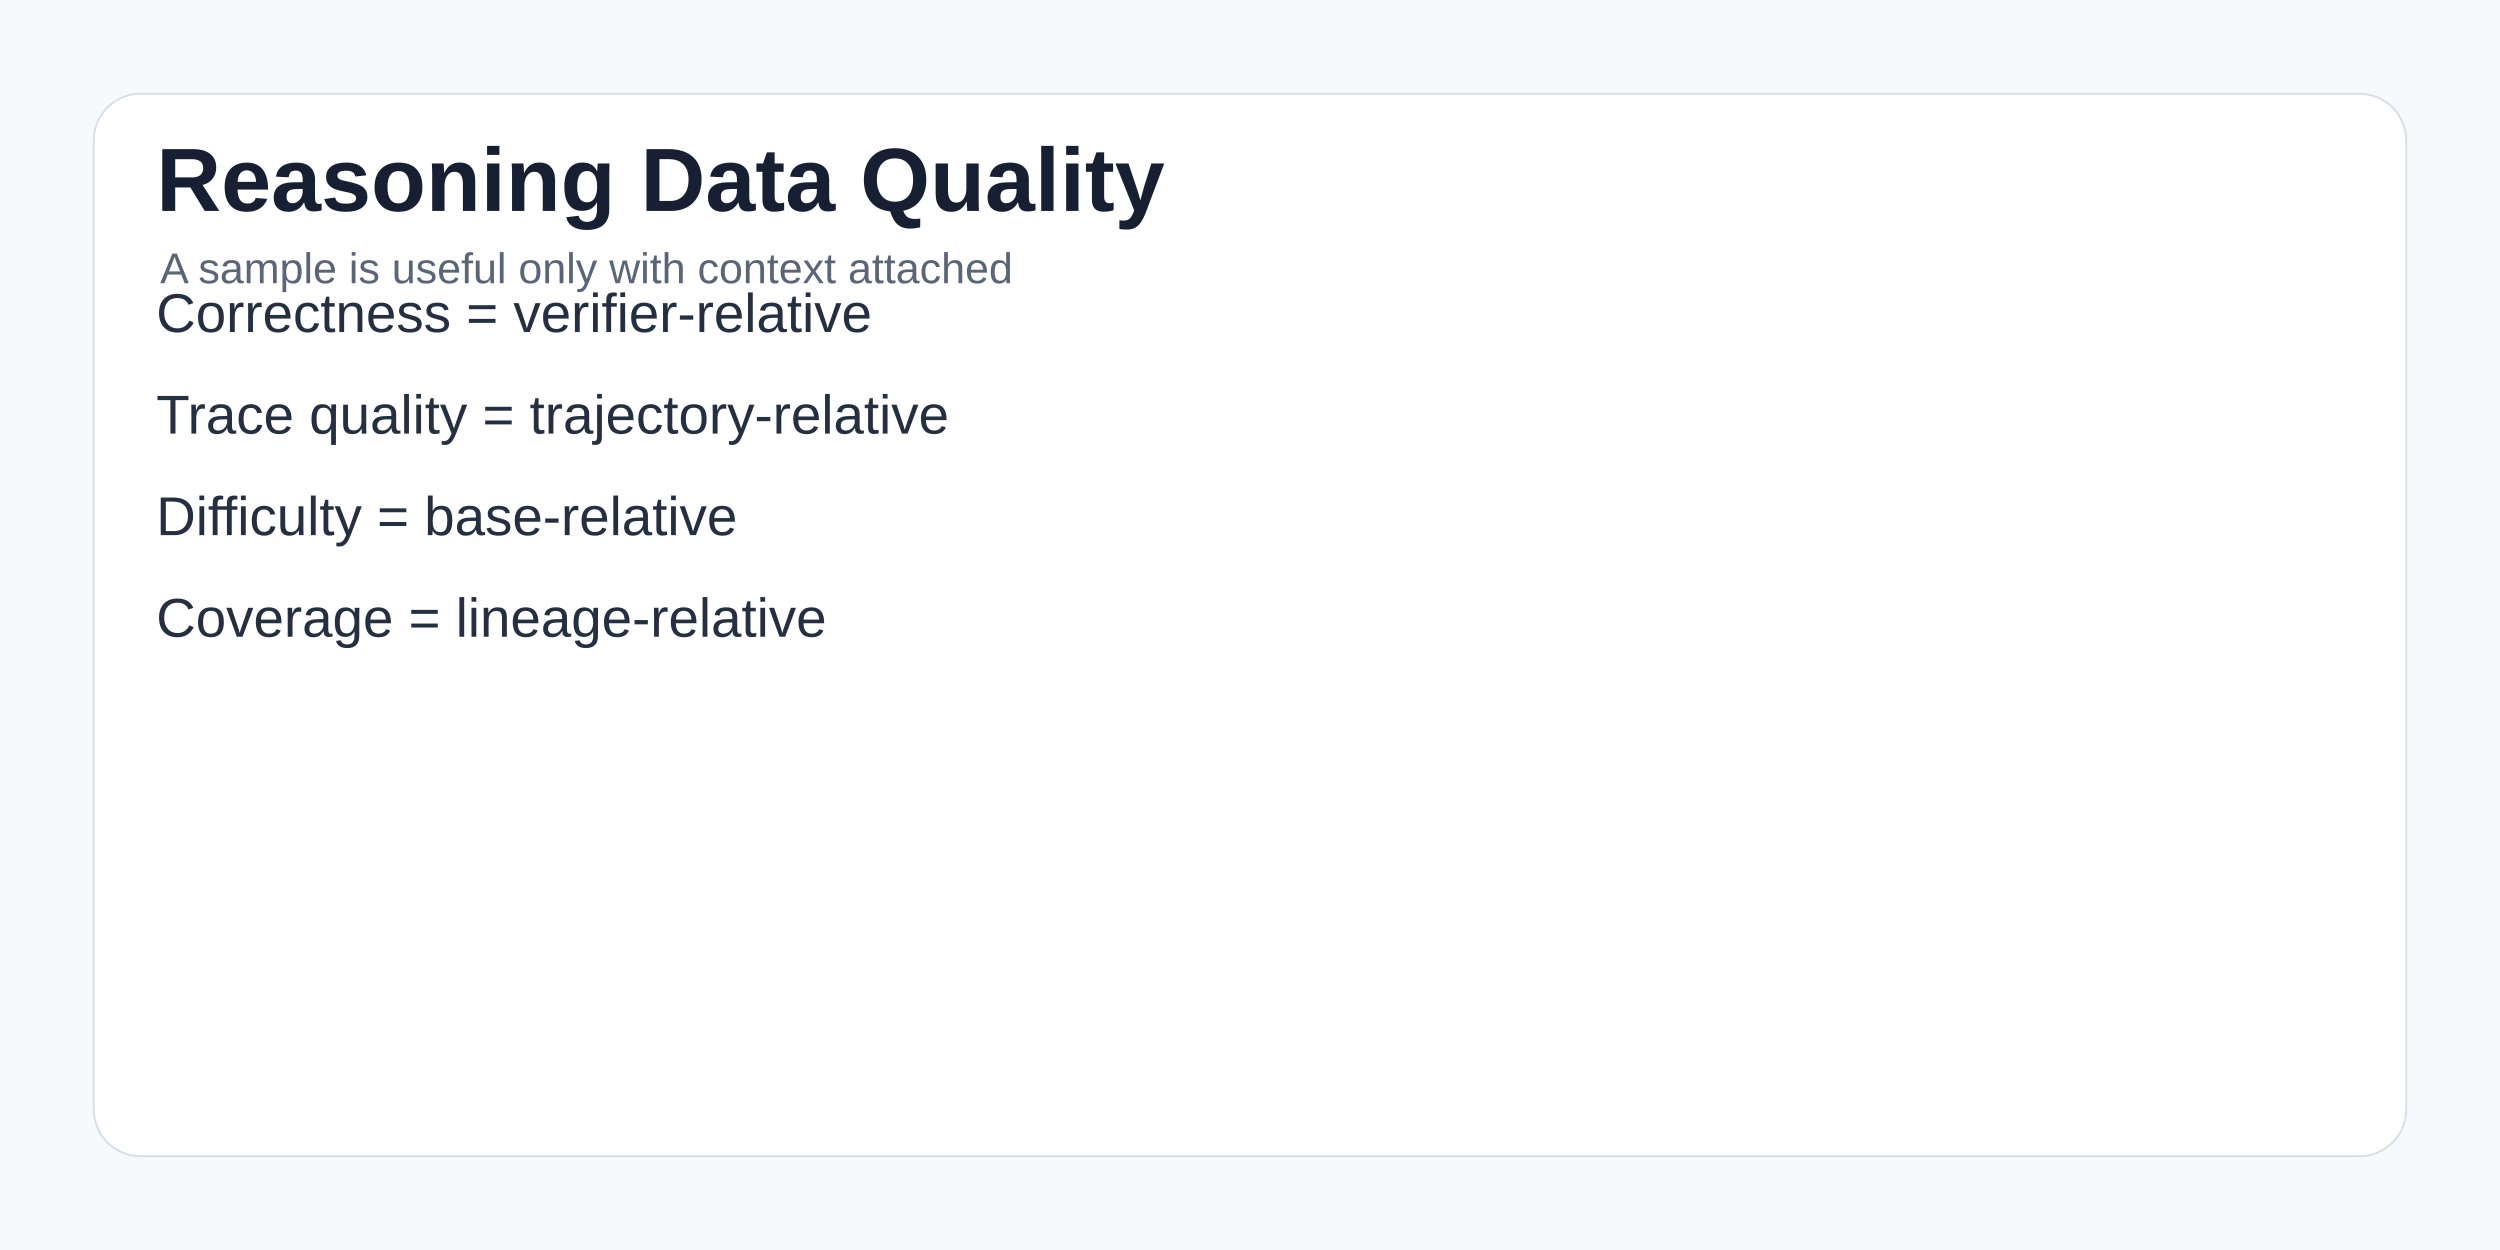
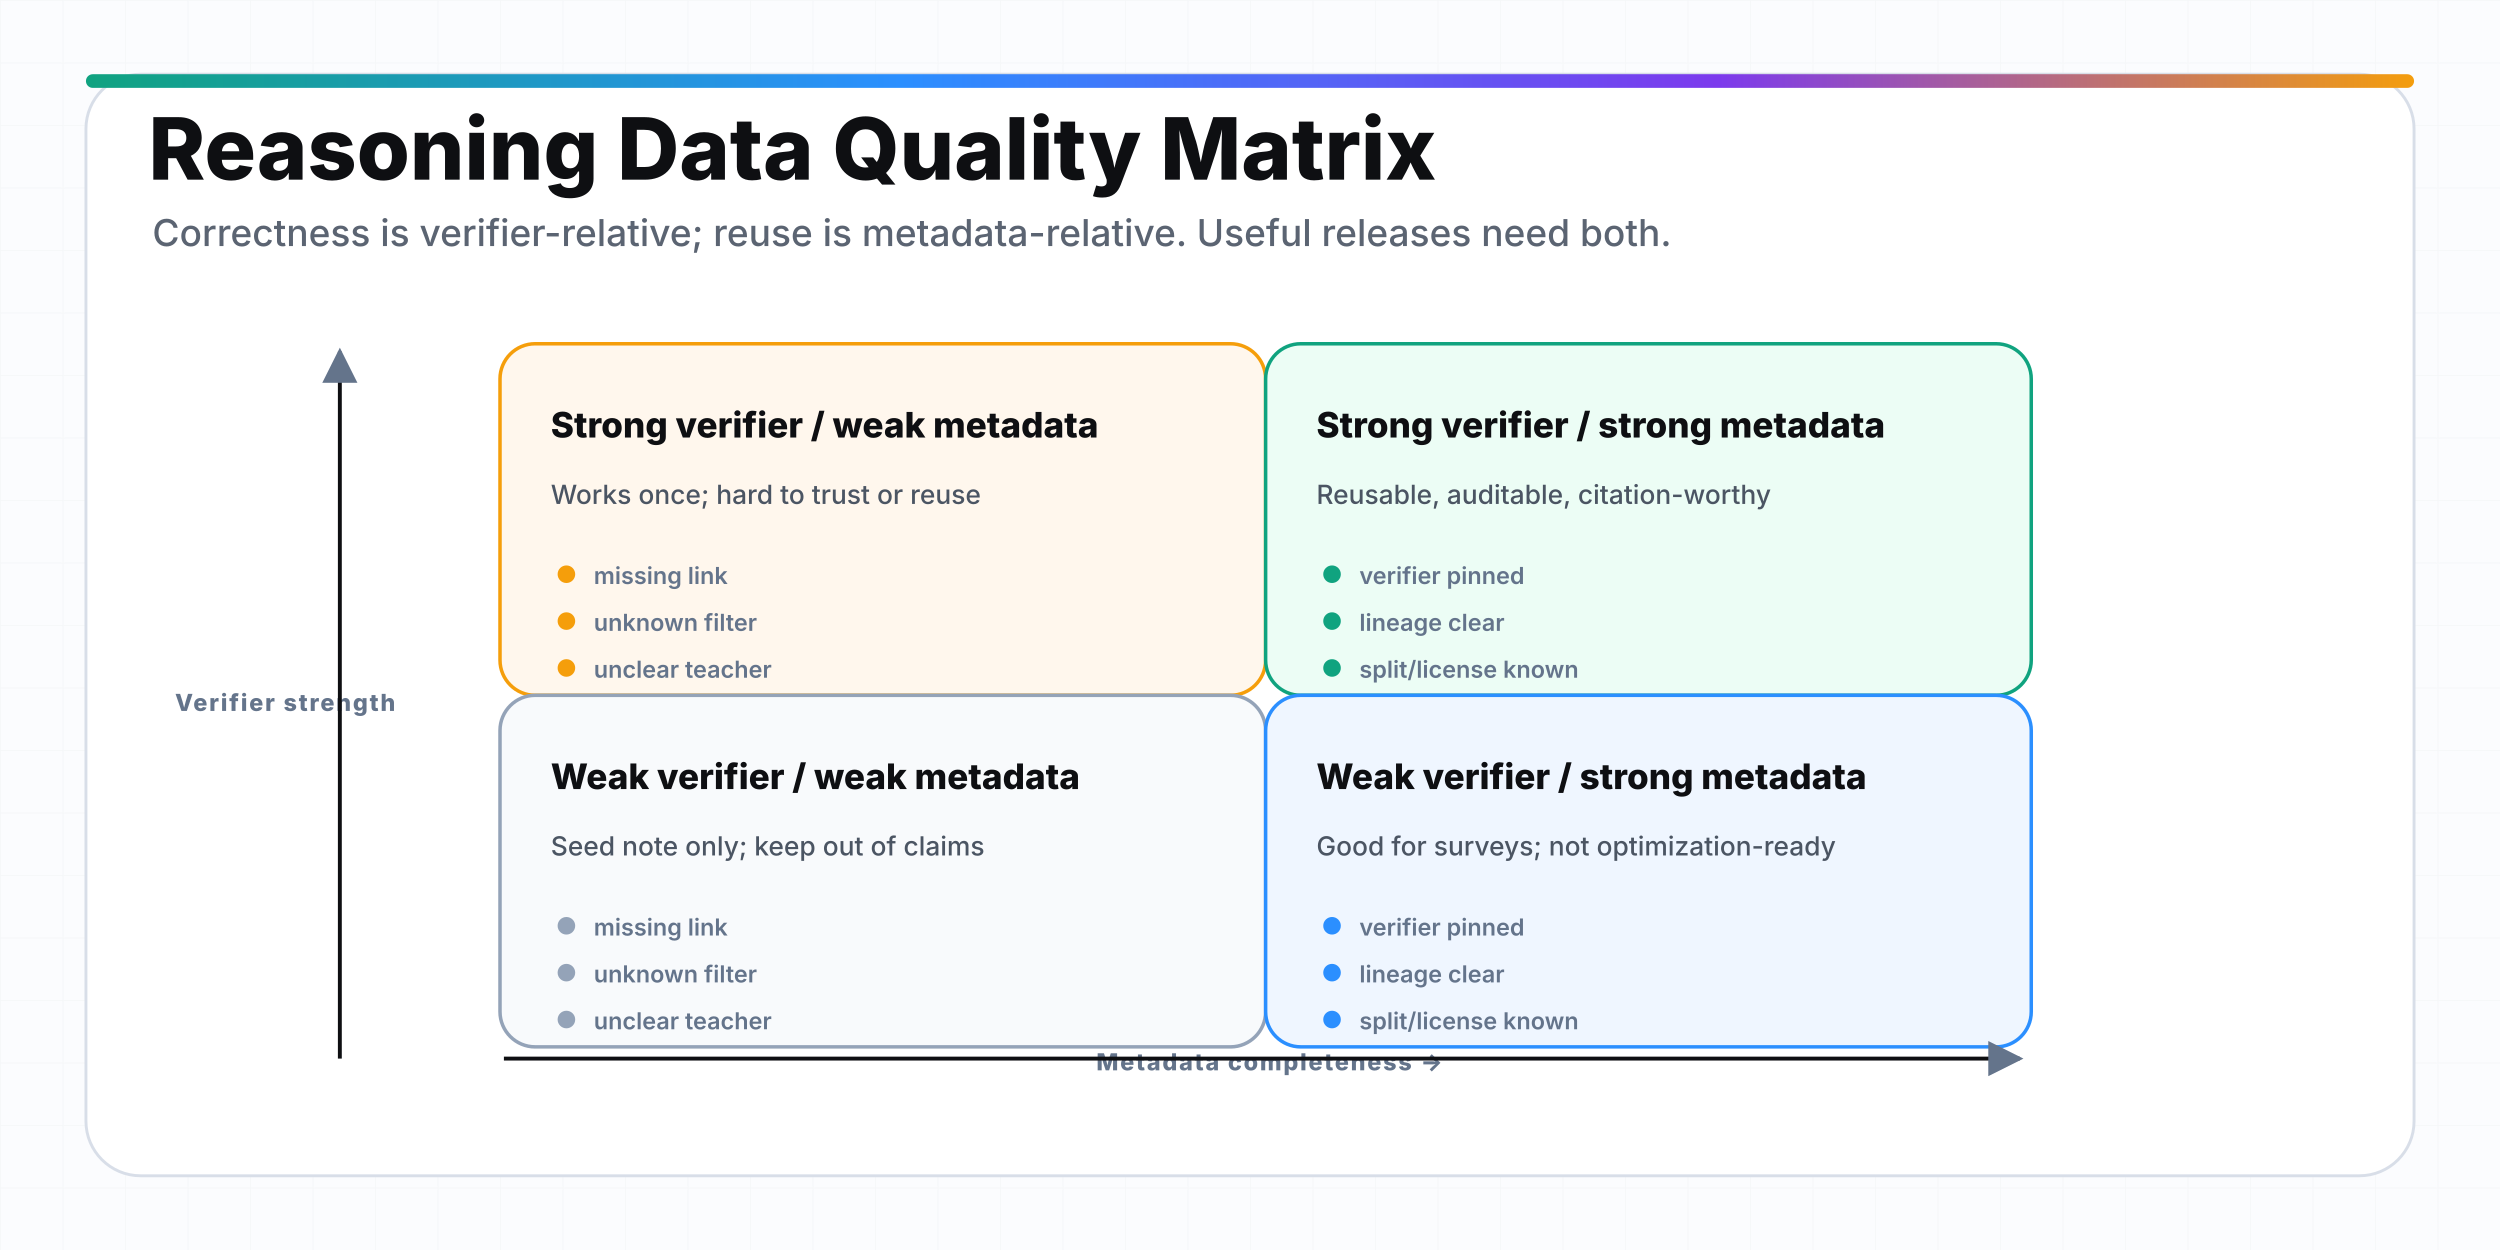
- <svg xmlns="http://www.w3.org/2000/svg" width="1280" height="640" viewBox="0 0 1280 640">
-   <rect width="1280" height="640" fill="#f7fafc" />
-   <rect x="48" y="48" width="1184" height="544" rx="24" fill="#fff" stroke="#d7dee8" />
-   <text x="80" y="108" font-family="Arial" font-size="46" font-weight="700" fill="#172033">Reasoning Data Quality</text>
-   <text x="82" y="145" font-family="Arial" font-size="22" fill="#5a6678">A sample is useful only with context attached</text>
-   <text x="80" y="170" font-family="Arial" font-size="28" fill="#243042">Correctness = verifier-relative</text>
-   <text x="80" y="222" font-family="Arial" font-size="28" fill="#243042">Trace quality = trajectory-relative</text>
-   <text x="80" y="274" font-family="Arial" font-size="28" fill="#243042">Difficulty = base-relative</text>
-   <text x="80" y="326" font-family="Arial" font-size="28" fill="#243042">Coverage = lineage-relative</text>
+ <svg xmlns="http://www.w3.org/2000/svg" width="1280" height="640" viewBox="0 0 1280 640" role="img" aria-labelledby="title desc">
+   <defs>
+     <pattern id="grid" width="32" height="32" patternUnits="userSpaceOnUse">
+       <path d="M 32 0 L 0 0 0 32" fill="none" stroke="#e5e7eb" stroke-width="0.7" opacity="0.55" />
+     </pattern>
+     <linearGradient id="accent" x1="0" y1="0" x2="1" y2="0">
+       <stop offset="0" stop-color="#10a37f" />
+       <stop offset="0.35" stop-color="#2b8fff" />
+       <stop offset="0.7" stop-color="#7c3aed" />
+       <stop offset="1" stop-color="#f59e0b" />
+     </linearGradient>
+     <marker id="arrow" markerWidth="11" markerHeight="11" refX="9" refY="5.5" orient="auto" markerUnits="strokeWidth">
+       <path d="M1,1 L10,5.5 L1,10 Z" fill="#64748b" />
+     </marker>
+     <style>
+       .bg{fill:#fbfcfe;} .grid{fill:url(#grid);opacity:0.55;}
+       .panel{fill:#ffffff;stroke:#d8dee8;stroke-width:1.5;}
+       .title{font:800 44px Inter,Arial,sans-serif;fill:#0e0f12;letter-spacing:0;}
+       .subtitle{font:500 19px Inter,Arial,sans-serif;fill:#5b6472;letter-spacing:0;}
+       .eyebrow{font:800 12px Inter,Arial,sans-serif;fill:#64748b;letter-spacing:0.9px;text-transform:uppercase;}
+       .h{font:800 18px Inter,Arial,sans-serif;fill:#0e0f12;letter-spacing:0;}
+       .h-dark{font:800 18px Inter,Arial,sans-serif;fill:#f8fafc;letter-spacing:0;}
+       .body{font:500 13.5px Inter,Arial,sans-serif;fill:#4b5563;letter-spacing:0;}
+       .small{font:600 12px Inter,Arial,sans-serif;fill:#64748b;letter-spacing:0;}
+       .mono{font:700 13px "IBM Plex Mono",Menlo,monospace;fill:#334155;letter-spacing:0;}
+       .metric{font:900 30px Inter,Arial,sans-serif;fill:#0e0f12;letter-spacing:0;}
+       .chip{font:800 12px Inter,Arial,sans-serif;fill:#111827;letter-spacing:0;}
+       .chip-dark{font:800 12px Inter,Arial,sans-serif;fill:#f8fafc;letter-spacing:0;}
+       .arrow{stroke:#64748b;stroke-width:2.4;fill:none;stroke-linecap:round;stroke-linejoin:round;marker-end:url(#arrow);}
+       .soft-arrow{stroke:#94a3b8;stroke-width:1.7;fill:none;stroke-linecap:round;stroke-linejoin:round;marker-end:url(#arrow);opacity:0.85;}
+     </style>
+   </defs>
+   <rect class="bg" width="1280" height="640" />
+   <rect class="grid" width="1280" height="640" />
+   <rect class="panel" x="44" y="38" width="1192" height="564" rx="28" />
+   <rect x="44" y="38" width="1192" height="7" rx="3.5" fill="url(#accent)" />
+   <text class="title" x="76" y="92">Reasoning Data Quality Matrix</text>
+   <text class="subtitle" x="78" y="126">Correctness is verifier-relative; reuse is metadata-relative. Useful releases need both.</text>
+   <rect x="256" y="176" width="392" height="180" rx="18" fill="#fff7ed" stroke="#f59e0b" stroke-width="1.8" />
+   <text class="h" x="282" y="224">Strong verifier / weak metadata</text>
+   <text class="body" x="282" y="258">Works once; hard to trust or reuse</text>
+   <circle cx="290" cy="294" r="4.5" fill="#f59e0b" />
+   <text class="small" x="304" y="299">missing link</text>
+   <circle cx="290" cy="318" r="4.5" fill="#f59e0b" />
+   <text class="small" x="304" y="323">unknown filter</text>
+   <circle cx="290" cy="342" r="4.5" fill="#f59e0b" />
+   <text class="small" x="304" y="347">unclear teacher</text>
+   <rect x="648" y="176" width="392" height="180" rx="18" fill="#ecfdf5" stroke="#10a37f" stroke-width="1.8" />
+   <text class="h" x="674" y="224">Strong verifier / strong metadata</text>
+   <text class="body" x="674" y="258">Reusable, auditable, citation-worthy</text>
+   <circle cx="682" cy="294" r="4.5" fill="#10a37f" />
+   <text class="small" x="696" y="299">verifier pinned</text>
+   <circle cx="682" cy="318" r="4.5" fill="#10a37f" />
+   <text class="small" x="696" y="323">lineage clear</text>
+   <circle cx="682" cy="342" r="4.5" fill="#10a37f" />
+   <text class="small" x="696" y="347">split/license known</text>
+   <rect x="256" y="356" width="392" height="180" rx="18" fill="#f8fafc" stroke="#94a3b8" stroke-width="1.8" />
+   <text class="h" x="282" y="404">Weak verifier / weak metadata</text>
+   <text class="body" x="282" y="438">Seed note only; keep out of claims</text>
+   <circle cx="290" cy="474" r="4.5" fill="#94a3b8" />
+   <text class="small" x="304" y="479">missing link</text>
+   <circle cx="290" cy="498" r="4.5" fill="#94a3b8" />
+   <text class="small" x="304" y="503">unknown filter</text>
+   <circle cx="290" cy="522" r="4.5" fill="#94a3b8" />
+   <text class="small" x="304" y="527">unclear teacher</text>
+   <rect x="648" y="356" width="392" height="180" rx="18" fill="#eff6ff" stroke="#2b8fff" stroke-width="1.8" />
+   <text class="h" x="674" y="404">Weak verifier / strong metadata</text>
+   <text class="body" x="674" y="438">Good for surveys; not optimization-ready</text>
+   <circle cx="682" cy="474" r="4.5" fill="#2b8fff" />
+   <text class="small" x="696" y="479">verifier pinned</text>
+   <circle cx="682" cy="498" r="4.5" fill="#2b8fff" />
+   <text class="small" x="696" y="503">lineage clear</text>
+   <circle cx="682" cy="522" r="4.5" fill="#2b8fff" />
+   <text class="small" x="696" y="527">split/license known</text>
+   <text class="eyebrow" x="650" y="548" text-anchor="middle">Metadata completeness →</text>
+   <path d="M258 542 H1034" stroke="#0e0f12" stroke-width="2" marker-end="url(#arrow)" />
+   <text class="eyebrow" x="146" y="364" text-anchor="middle">Verifier strength</text>
+   <path d="M174 542 V180" stroke="#0e0f12" stroke-width="2" marker-end="url(#arrow)" />
</svg>
